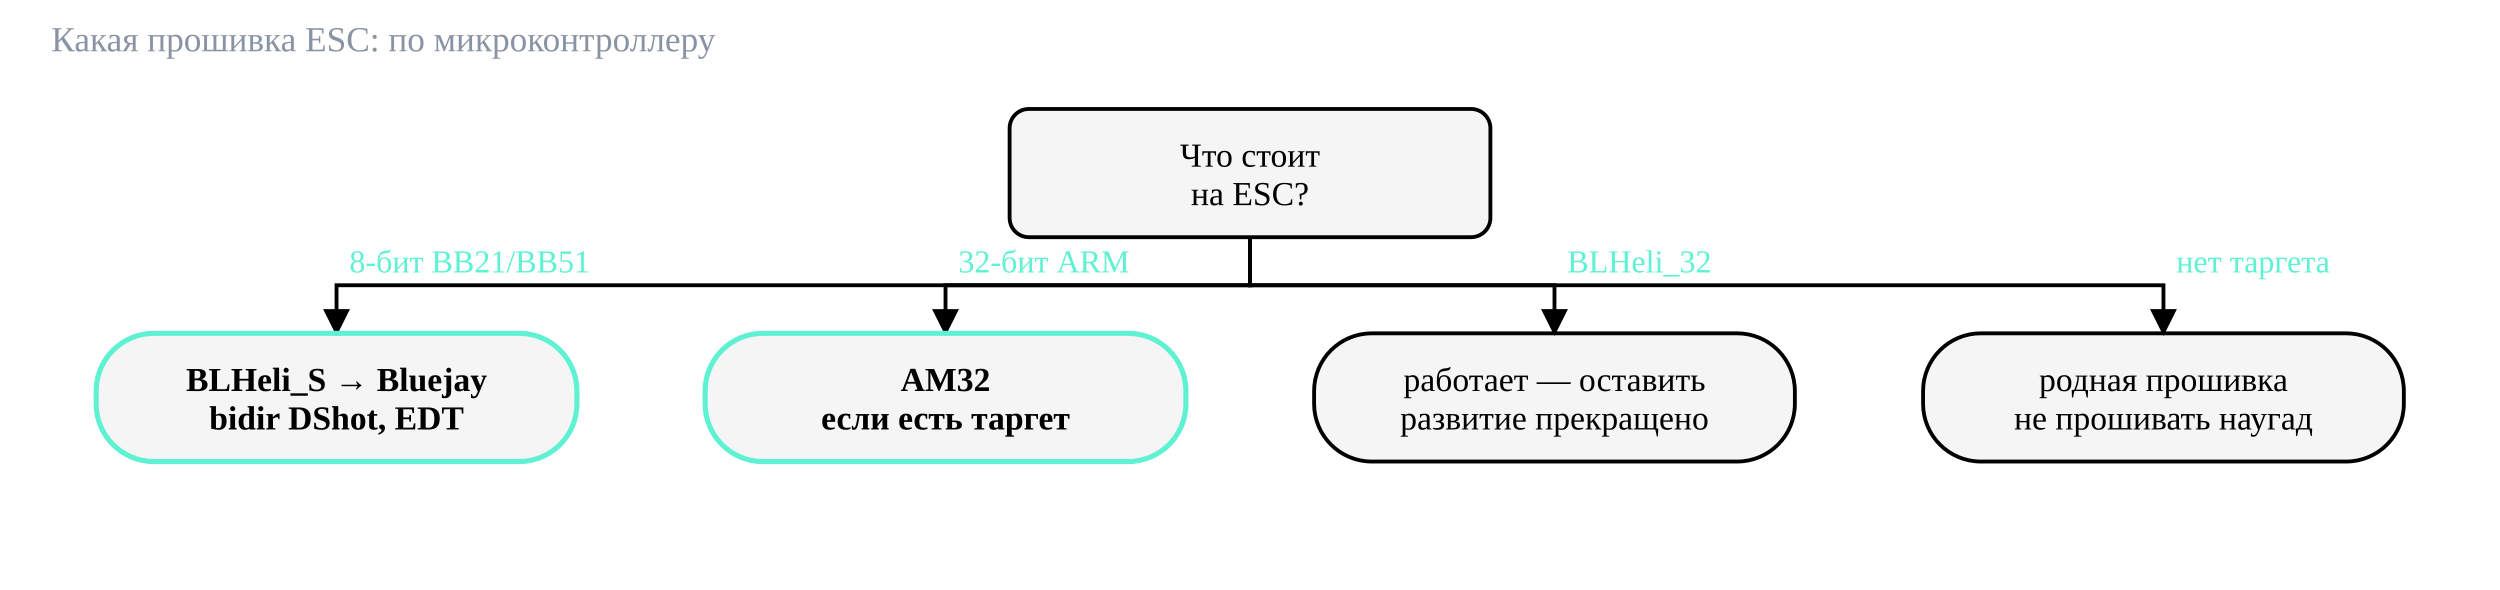
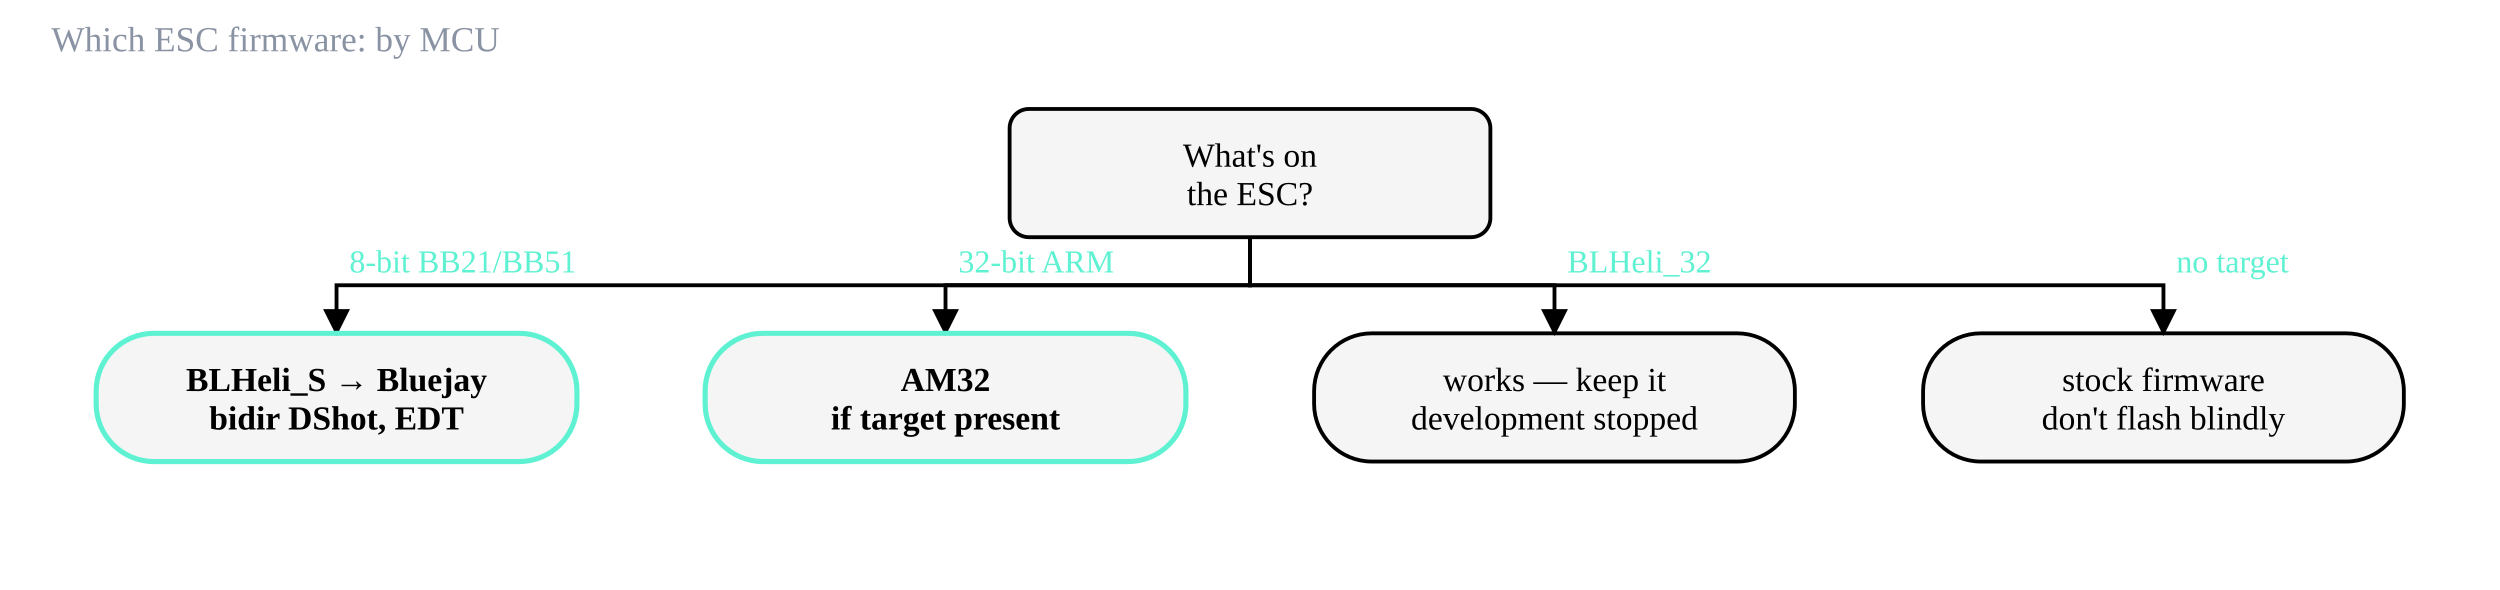
<svg xmlns="http://www.w3.org/2000/svg" viewBox="0 0 780 184" width="100%" role="img" aria-labelledby="t" style="max-width:780px;display:block;margin:0 auto">
  <style>text{font-family: var(--gc-font-mono, ui-monospace, Menlo, monospace); font-size: 12px;fill:currentColor} .m{fill:var(--gc-ink-muted, #8a93a3)} .a{fill:var(--gc-accent-hud, #5ef1d2)} .w{fill:var(--gc-signal-amber, #f0b24c)} .d{fill:var(--gc-signal-red, #e8636b)} .box{fill:var(--gc-surface-200, rgba(128,128,128,0.08));stroke:currentColor;stroke-width:1.2} .boxa{fill:var(--gc-surface-200, rgba(128,128,128,0.08));stroke:var(--gc-accent-hud, #5ef1d2);stroke-width:1.6} .ln{stroke:currentColor;stroke-width:1.2;fill:none} .lna{stroke:var(--gc-accent-hud, #5ef1d2);stroke-width:1.6;fill:none} .lnm{stroke:var(--gc-ink-muted, #8a93a3);stroke-width:1;fill:none;stroke-dasharray:4 3} .t{font-size:11px} .b{font-weight:600}</style>
  <defs>
    <marker id="ar" viewBox="0 0 10 10" refX="9" refY="5" markerWidth="7" markerHeight="7" orient="auto-start-reverse">
      <path d="M0 0L10 5L0 10z" fill="currentColor" />
    </marker>
    <marker id="ara" viewBox="0 0 10 10" refX="9" refY="5" markerWidth="7" markerHeight="7" orient="auto-start-reverse">
      <path d="M0 0L10 5L0 10z" fill="var(--gc-accent-hud, #5ef1d2)" />
    </marker>
  </defs>
-   <text x="16" y="16" text-anchor="start" class="m t">Какая прошивка ESC: по микроконтроллеру</text>
+   <text x="16" y="16" text-anchor="start" class="m t">Which ESC firmware: by MCU</text>
  <rect class="box" x="315.0" y="34" width="150.0" height="40" rx="6" />
-   <text x="390.0" y="52.0" text-anchor="middle" style="font-size:10.5px">Что стоит</text>
-   <text x="390.0" y="64.0" text-anchor="middle" style="font-size:10.5px">на ESC?</text>
+   <text x="390.0" y="52.0" text-anchor="middle" style="font-size:10.5px">What's on</text>
+   <text x="390.0" y="64.0" text-anchor="middle" style="font-size:10.5px">the ESC?</text>
  <path class="ln" d="M390.0 74 L390.0 89.0 L105.0 89.0 L105.0 104" marker-end="url(#ar)" />
-   <text x="109.0" y="85.0" text-anchor="start" class="a t" style="font-size:10px">8-бит BB21/BB51</text>
+   <text x="109.0" y="85.0" text-anchor="start" class="a t" style="font-size:10px">8-bit BB21/BB51</text>
  <rect class="boxa" x="30.0" y="104" width="150.0" height="40" rx="18" />
  <text x="105.0" y="122.0" text-anchor="middle" class="b" style="font-size:10.5px">BLHeli_S → Bluejay</text>
  <text x="105.0" y="134.0" text-anchor="middle" class="b" style="font-size:10.5px">bidir DShot, EDT</text>
  <path class="ln" d="M390.0 74 L390.0 89.0 L295.0 89.0 L295.0 104" marker-end="url(#ar)" />
-   <text x="299.0" y="85.0" text-anchor="start" class="a t" style="font-size:10px">32-бит ARM</text>
+   <text x="299.0" y="85.0" text-anchor="start" class="a t" style="font-size:10px">32-bit ARM</text>
  <rect class="boxa" x="220.0" y="104" width="150.0" height="40" rx="18" />
  <text x="295.0" y="122.0" text-anchor="middle" class="b" style="font-size:10.5px">AM32</text>
-   <text x="295.0" y="134.0" text-anchor="middle" class="b" style="font-size:10.5px">если есть таргет</text>
+   <text x="295.0" y="134.0" text-anchor="middle" class="b" style="font-size:10.5px">if target present</text>
  <path class="ln" d="M390.0 74 L390.0 89.0 L485.0 89.0 L485.0 104" marker-end="url(#ar)" />
  <text x="489.0" y="85.0" text-anchor="start" class="a t" style="font-size:10px">BLHeli_32</text>
  <rect class="box" x="410.0" y="104" width="150.0" height="40" rx="18" />
-   <text x="485.0" y="122.0" text-anchor="middle" style="font-size:10.5px">работает — оставить</text>
-   <text x="485.0" y="134.0" text-anchor="middle" style="font-size:10.5px">развитие прекращено</text>
+   <text x="485.0" y="122.0" text-anchor="middle" style="font-size:10.5px">works — keep it</text>
+   <text x="485.0" y="134.0" text-anchor="middle" style="font-size:10.5px">development stopped</text>
  <path class="ln" d="M390.0 74 L390.0 89.0 L675.0 89.0 L675.0 104" marker-end="url(#ar)" />
-   <text x="679.0" y="85.0" text-anchor="start" class="a t" style="font-size:10px">нет таргета</text>
+   <text x="679.0" y="85.0" text-anchor="start" class="a t" style="font-size:10px">no target</text>
  <rect class="box" x="600.0" y="104" width="150.0" height="40" rx="18" />
-   <text x="675.0" y="122.0" text-anchor="middle" style="font-size:10.5px">родная прошивка</text>
-   <text x="675.0" y="134.0" text-anchor="middle" style="font-size:10.5px">не прошивать наугад</text>
+   <text x="675.0" y="122.0" text-anchor="middle" style="font-size:10.5px">stock firmware</text>
+   <text x="675.0" y="134.0" text-anchor="middle" style="font-size:10.5px">don't flash blindly</text>
</svg>
